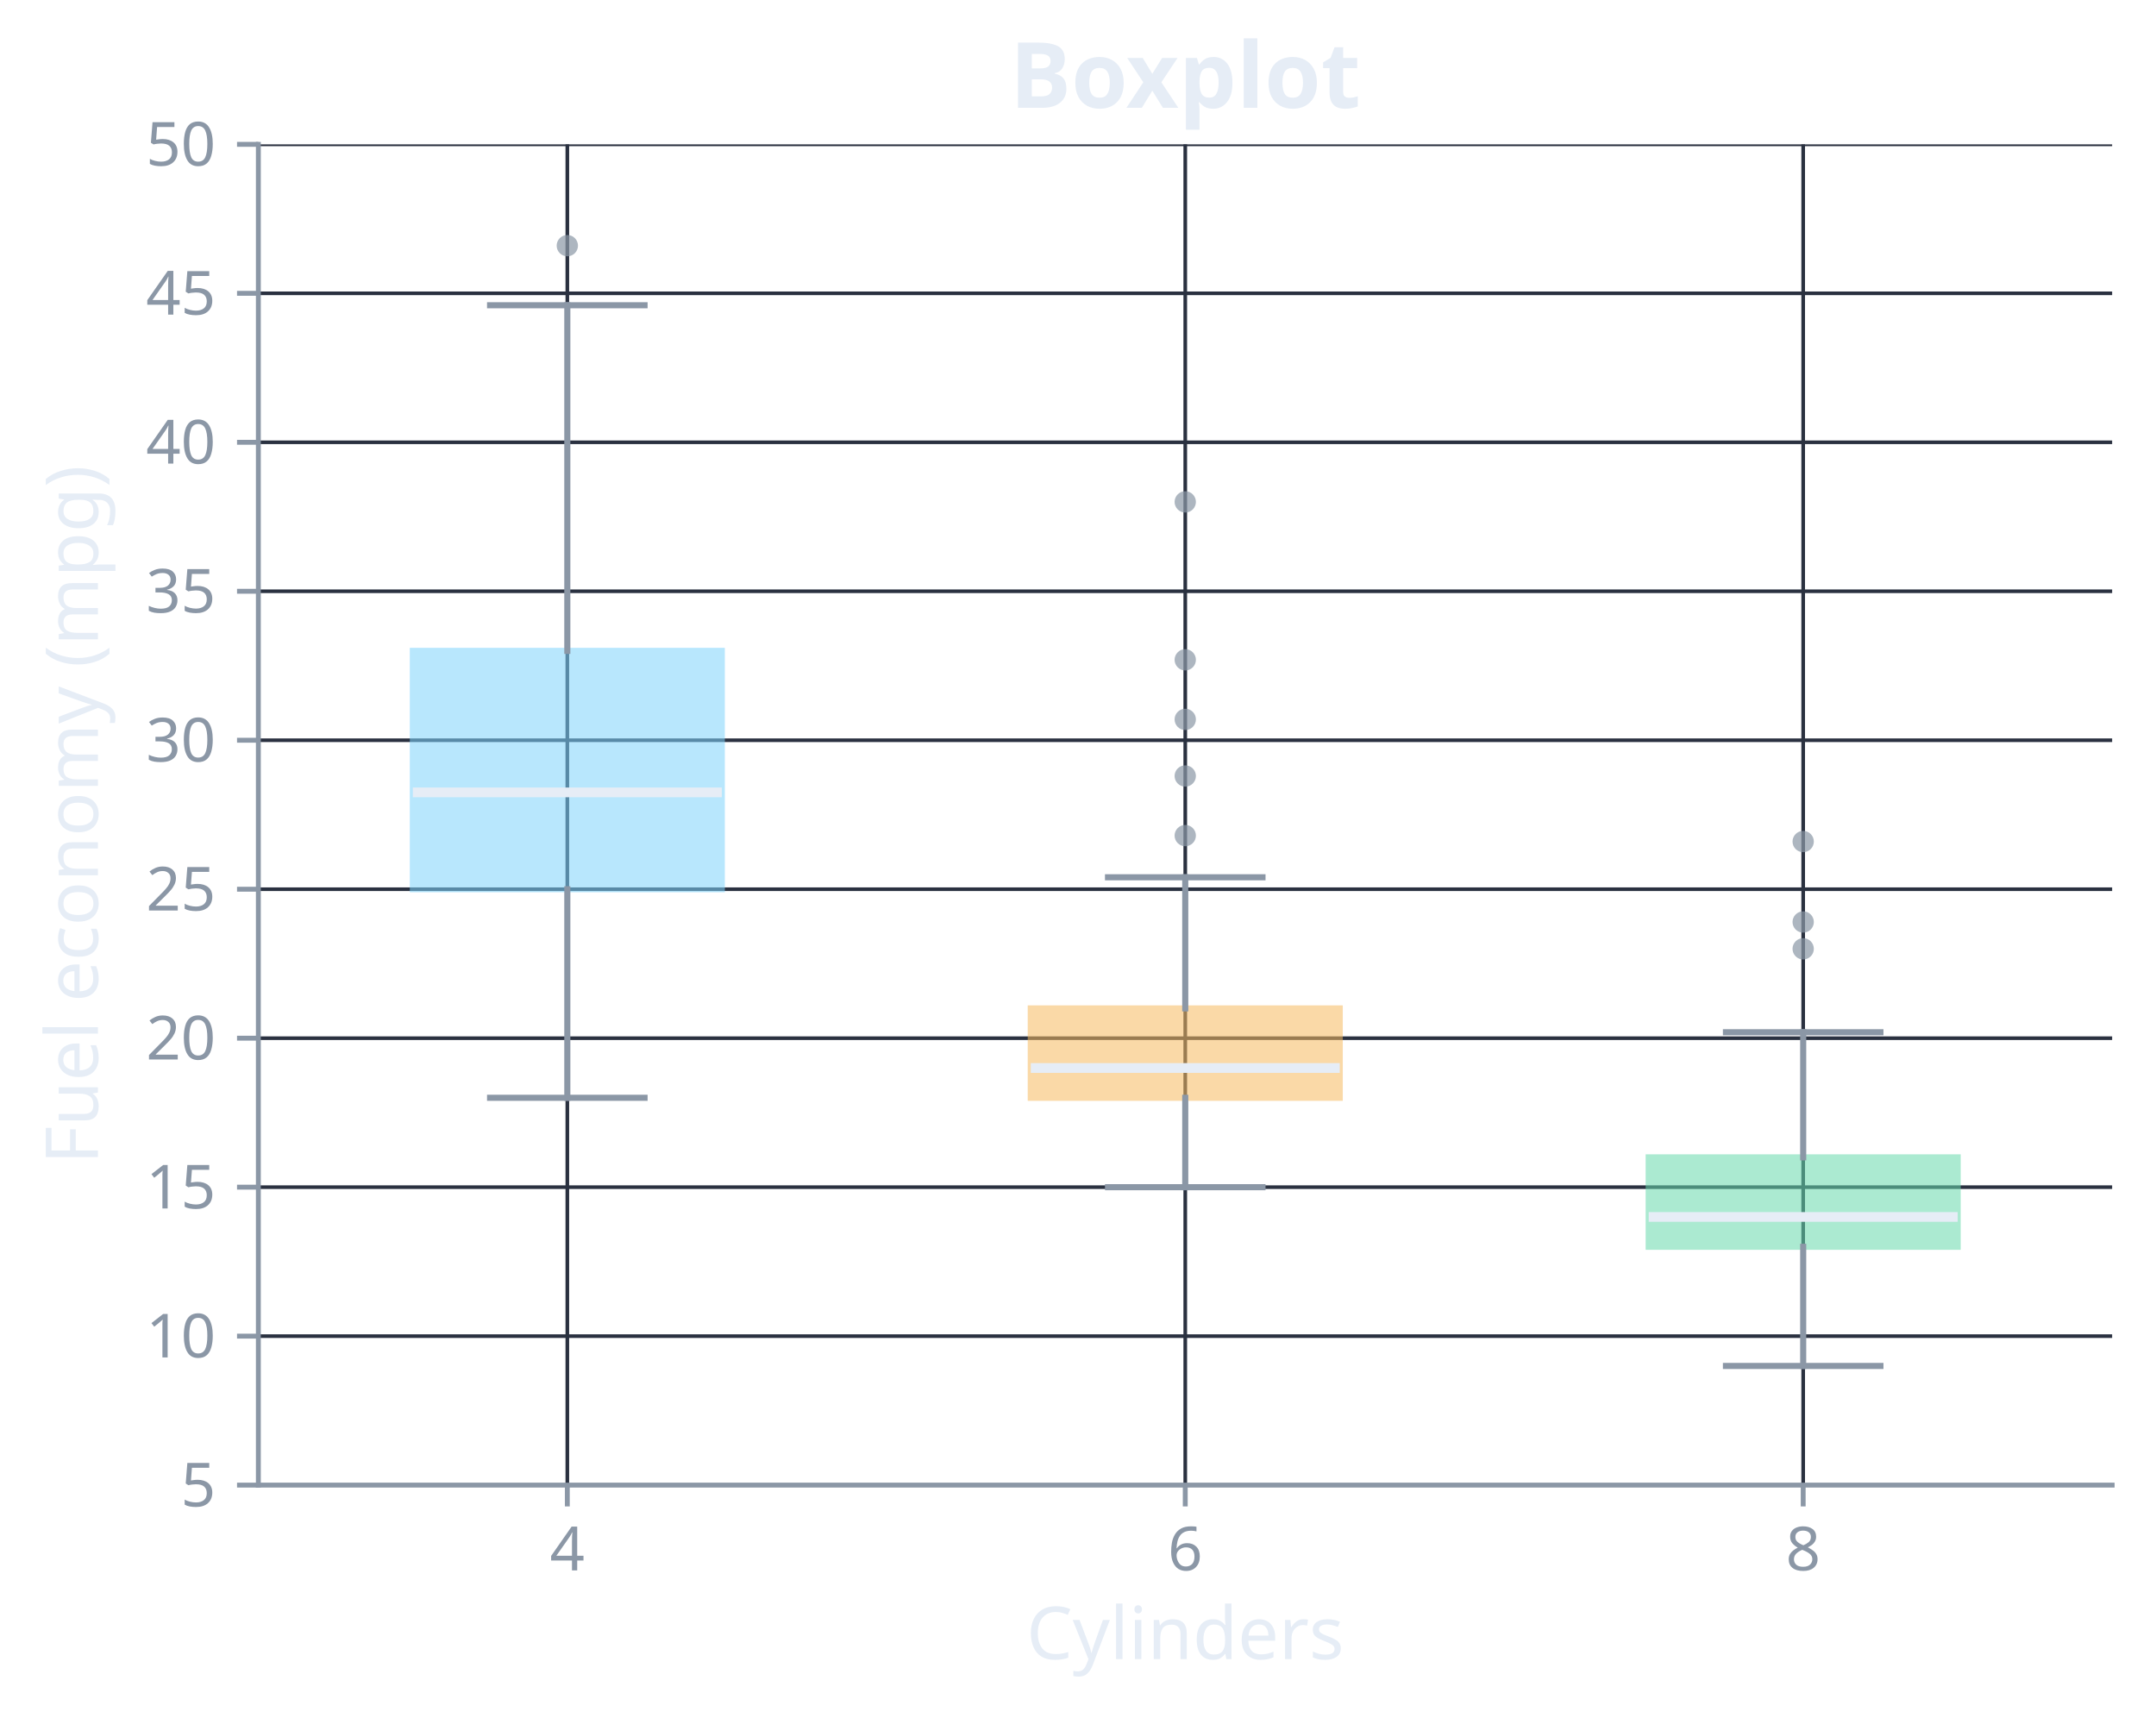
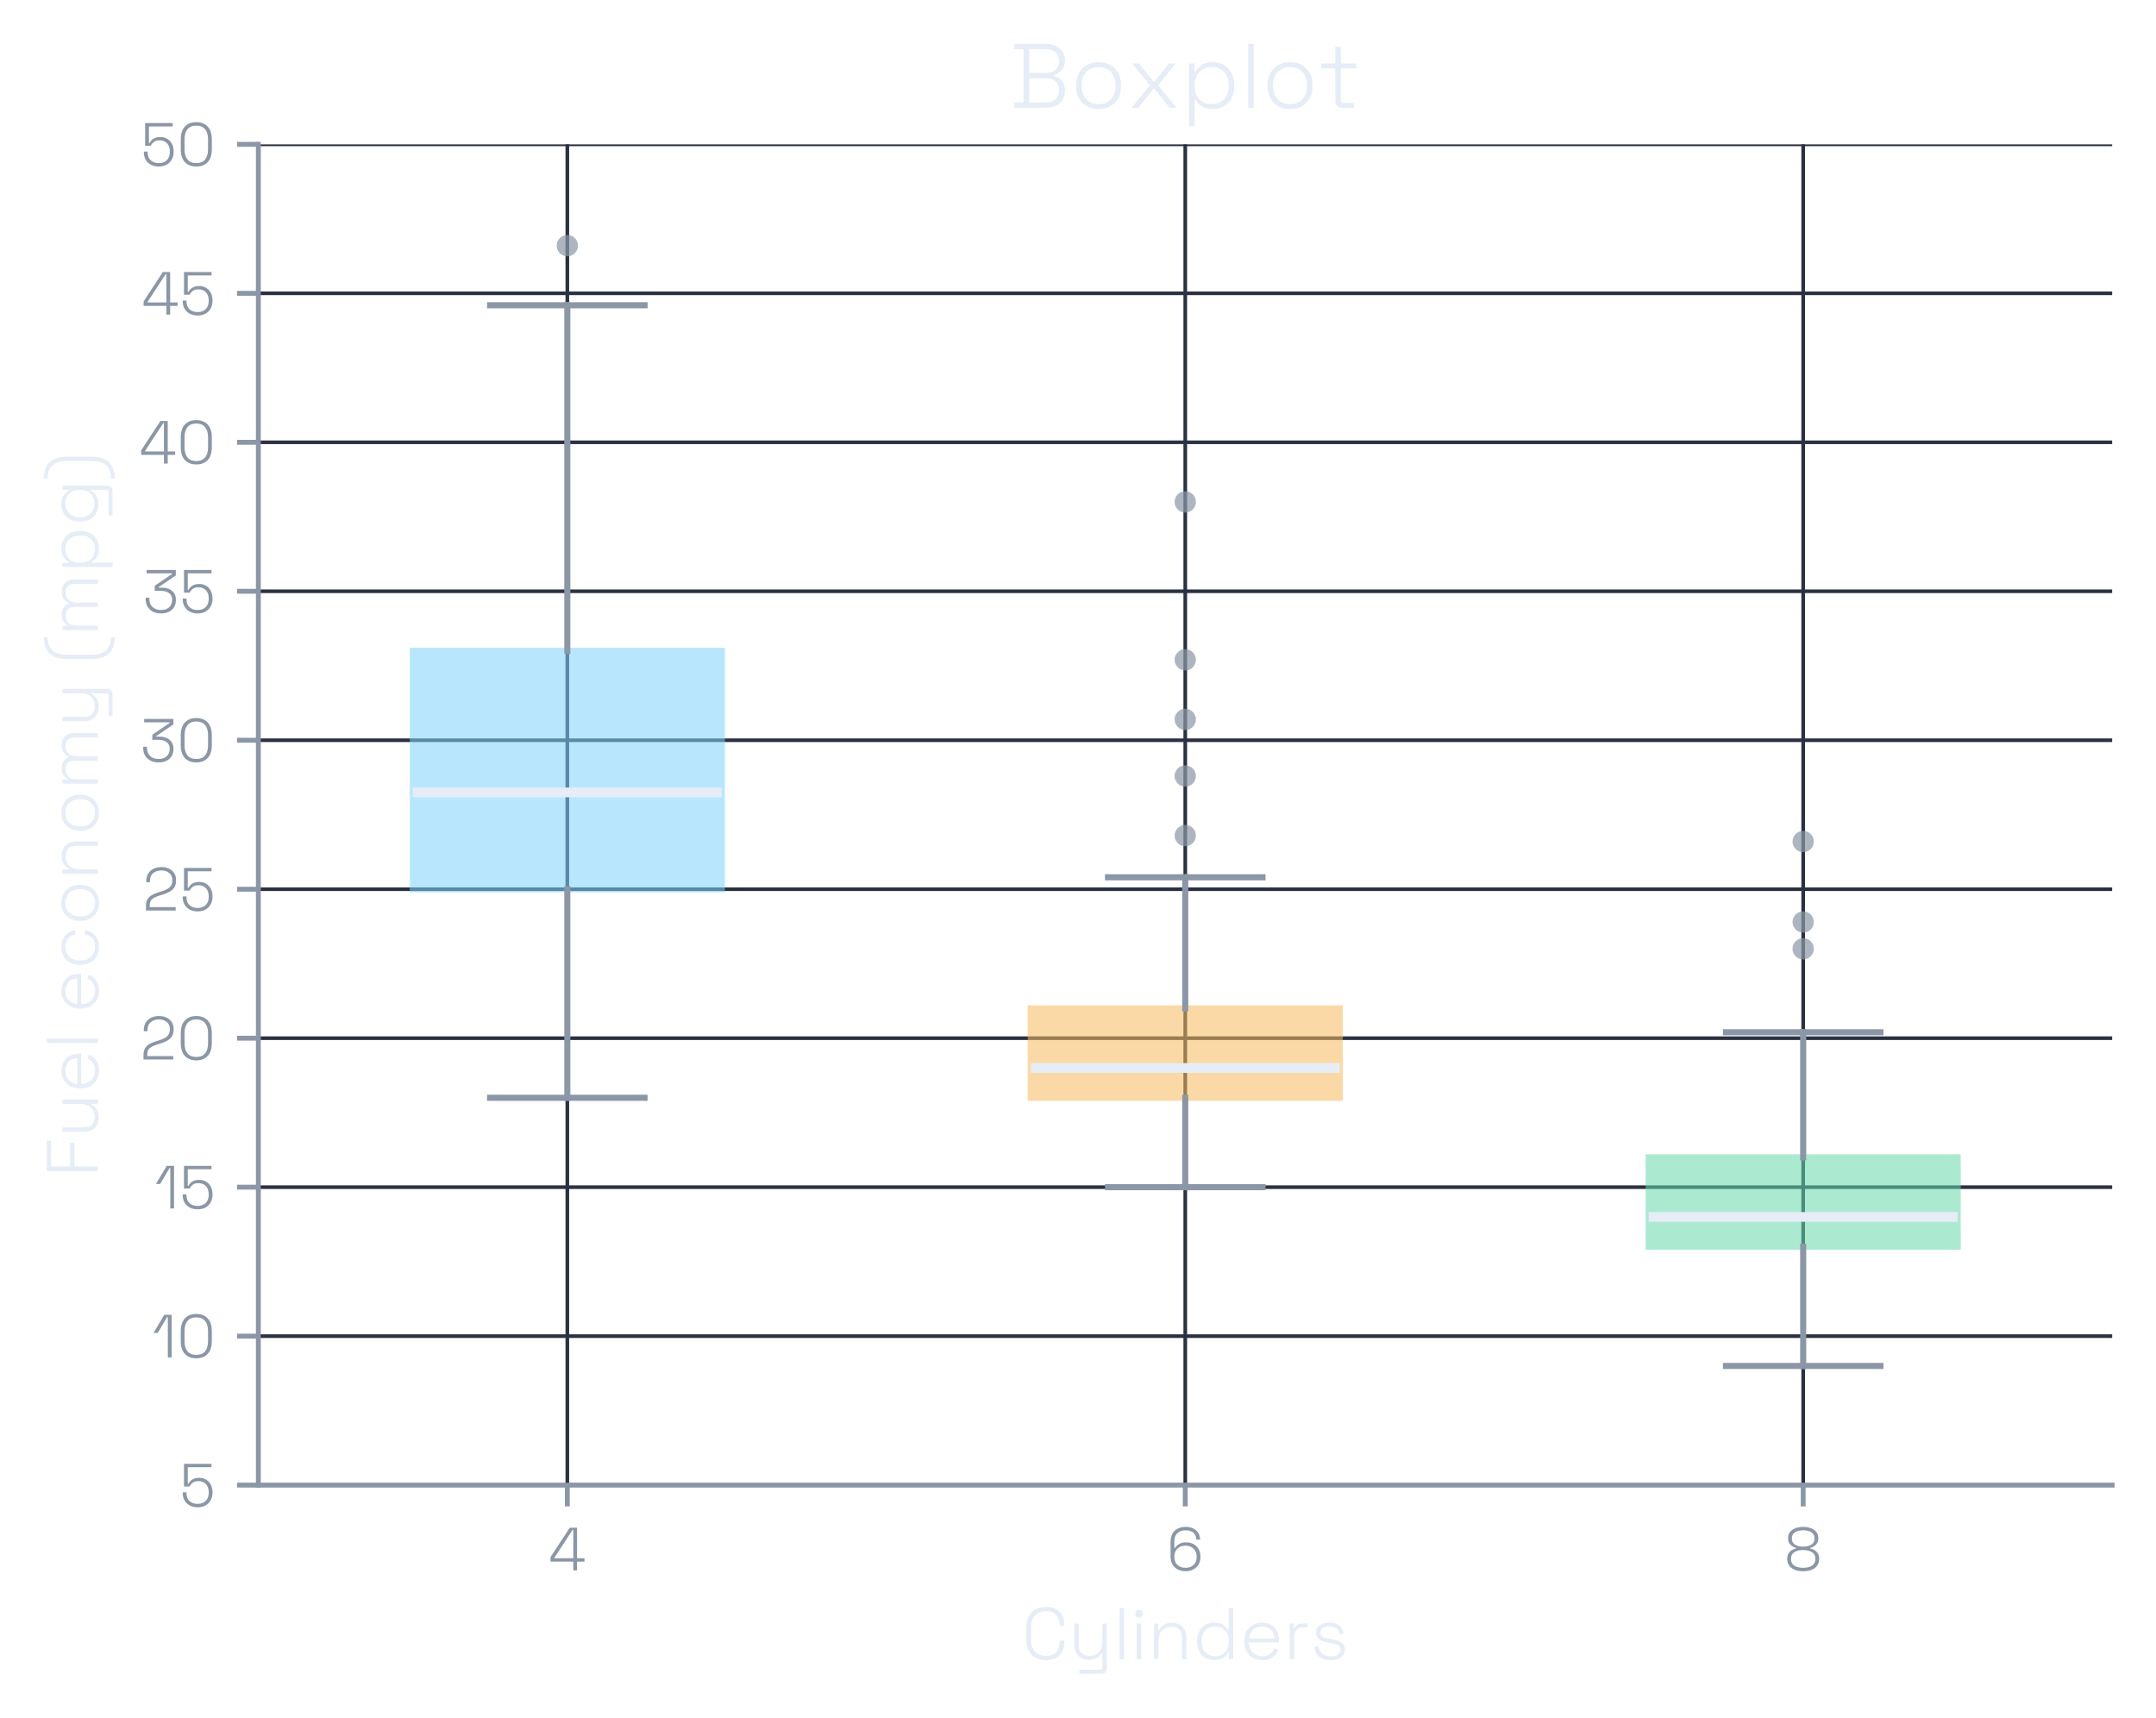
<svg xmlns="http://www.w3.org/2000/svg" xmlns:xlink="http://www.w3.org/1999/xlink" width="354pt" height="282pt" viewBox="0 0 354 282" version="1.1">
  <defs>
    <style type="text/css">*{stroke-linejoin: round; stroke-linecap: butt}</style>
  </defs>
  <g id="figure_1">
    <g id="patch_1">
      <path d="M 0 282  L 354 282  L 354 0  L 0 0  L 0 282  z " style="fill: none" />
    </g>
    <g id="axes_1">
      <g id="patch_2">
        <path d="M 42.42 243.831  L 346.8 243.831  L 346.8 23.7  L 42.42 23.7  L 42.42 243.831  z " style="fill: none" />
      </g>
      <g id="matplotlib.axis_1">
        <g id="xtick_1">
          <g id="line2d_1">
            <path d="M 93.15 243.831  L 93.15 23.7  " clip-path="url(#p3869f1425a)" style="fill: none; stroke: #2a3140; stroke-width: 0.6; stroke-linecap: square" />
          </g>
          <g id="line2d_2">
            <defs>
              <path id="madc9e67ae6" d="M 0 0  L 0 3.5  " style="stroke: #8b97a6; stroke-width: 0.8" />
            </defs>
            <g>
              <use xlink:href="#madc9e67ae6" x="93.15" y="243.831" style="fill: #8b97a6; stroke: #8b97a6; stroke-width: 0.8" />
            </g>
          </g>
          <g id="text_1">
-             <text style="font-size: 10px; font-family: 'Space Grotesk'; text-anchor: middle; fill: #8b97a6" x="93.15" y="257.831" transform="rotate(-0 93.14966 257.8308)">4</text>
+             <g style="fill: #8b97a6" transform="translate(90.04966 257.8308) scale(0.1 -0.1)">
+               <defs>
+                 <path id="SpaceGrotesk-Light-34" d="M 2611 0  L 2611 922  L 218 922  L 218 1395  L 2240 4480  L 3008 4480  L 3008 1280  L 3789 1280  L 3789 922  L 3008 922  L 3008 0  L 2611 0  z M 634 1280  L 2611 1280  L 2611 4250  L 2534 4250  L 634 1344  L 634 1280  z " transform="scale(0.015625)" />
+               </defs>
+               <use xlink:href="#SpaceGrotesk-Light-34" />
+             </g>
          </g>
        </g>
        <g id="xtick_2">
          <g id="line2d_3">
            <path d="M 194.61 243.831  L 194.61 23.7  " clip-path="url(#p3869f1425a)" style="fill: none; stroke: #2a3140; stroke-width: 0.6; stroke-linecap: square" />
          </g>
          <g id="line2d_4">
            <g>
              <use xlink:href="#madc9e67ae6" x="194.61" y="243.831" style="fill: #8b97a6; stroke: #8b97a6; stroke-width: 0.8" />
            </g>
          </g>
          <g id="text_2">
-             <text style="font-size: 10px; font-family: 'Space Grotesk'; text-anchor: middle; fill: #8b97a6" x="194.61" y="257.831" transform="rotate(-0 194.6096 257.8308)">6</text>
+             <g style="fill: #8b97a6" transform="translate(191.5596 257.8308) scale(0.1 -0.1)">
+               <defs>
+                 <path id="SpaceGrotesk-Light-36" d="M 1978 -90  Q 1536 -90 1181 89  Q 826 269 618 608  Q 410 947 410 1421  L 410 3002  Q 410 3488 598 3837  Q 787 4186 1139 4378  Q 1491 4570 1990 4570  Q 2483 4570 2822 4390  Q 3162 4211 3334 3910  Q 3507 3610 3507 3232  L 3110 3232  Q 3110 3674 2825 3942  Q 2541 4211 1990 4211  Q 1427 4211 1116 3900  Q 806 3590 806 3046  L 806 2362  L 883 2362  Q 1005 2579 1289 2761  Q 1574 2944 2074 2944  Q 2490 2944 2822 2761  Q 3155 2579 3350 2249  Q 3546 1920 3546 1466  L 3546 1389  Q 3546 934 3338 601  Q 3130 269 2774 89  Q 2419 -90 1978 -90  z M 1978 269  Q 2496 269 2822 569  Q 3149 870 3149 1395  L 3149 1446  Q 3149 1798 2998 2054  Q 2848 2310 2585 2454  Q 2323 2598 1978 2598  Q 1632 2598 1369 2454  Q 1107 2310 956 2054  Q 806 1798 806 1446  L 806 1395  Q 806 870 1132 569  Q 1459 269 1978 269  z " transform="scale(0.015625)" />
+               </defs>
+               <use xlink:href="#SpaceGrotesk-Light-36" />
+             </g>
          </g>
        </g>
        <g id="xtick_3">
          <g id="line2d_5">
            <path d="M 296.07 243.831  L 296.07 23.7  " clip-path="url(#p3869f1425a)" style="fill: none; stroke: #2a3140; stroke-width: 0.6; stroke-linecap: square" />
          </g>
          <g id="line2d_6">
            <g>
              <use xlink:href="#madc9e67ae6" x="296.07" y="243.831" style="fill: #8b97a6; stroke: #8b97a6; stroke-width: 0.8" />
            </g>
          </g>
          <g id="text_3">
-             <text style="font-size: 10px; font-family: 'Space Grotesk'; text-anchor: middle; fill: #8b97a6" x="296.07" y="257.831" transform="rotate(-0 296.0695 257.8308)">8</text>
+             <g style="fill: #8b97a6" transform="translate(292.9094 257.8308) scale(0.1 -0.1)">
+               <defs>
+                 <path id="SpaceGrotesk-Light-38" d="M 2022 -90  Q 1498 -90 1123 67  Q 749 224 547 509  Q 346 794 346 1171  L 346 1235  Q 346 1581 496 1805  Q 646 2029 864 2147  Q 1082 2266 1267 2291  L 1267 2368  Q 1082 2413 886 2531  Q 691 2650 563 2851  Q 435 3053 435 3347  L 435 3411  Q 435 3782 643 4038  Q 851 4294 1209 4432  Q 1568 4570 2022 4570  Q 2477 4570 2835 4432  Q 3194 4294 3402 4038  Q 3610 3782 3610 3411  L 3610 3347  Q 3610 3053 3482 2851  Q 3354 2650 3162 2531  Q 2970 2413 2778 2368  L 2778 2291  Q 2970 2266 3184 2147  Q 3398 2029 3548 1805  Q 3699 1581 3699 1235  L 3699 1171  Q 3699 794 3497 509  Q 3296 224 2921 67  Q 2547 -90 2022 -90  z M 2022 269  Q 2605 269 2953 499  Q 3302 730 3302 1178  L 3302 1229  Q 3302 1683 2953 1910  Q 2605 2138 2022 2138  Q 1440 2138 1091 1910  Q 742 1683 742 1229  L 742 1178  Q 742 730 1091 499  Q 1440 269 2022 269  z M 2022 2496  Q 2573 2496 2893 2713  Q 3213 2931 3213 3328  L 3213 3379  Q 3213 3776 2893 3993  Q 2573 4211 2022 4211  Q 1472 4211 1152 3993  Q 832 3776 832 3379  L 832 3328  Q 832 2931 1152 2713  Q 1472 2496 2022 2496  z " transform="scale(0.015625)" />
+               </defs>
+               <use xlink:href="#SpaceGrotesk-Light-38" />
+             </g>
          </g>
        </g>
        <g id="text_4">
-           <text style="font-size: 12px; font-family: 'Space Grotesk'; text-anchor: middle; fill: #e6edf6" x="194.61" y="272.4" transform="rotate(-0 194.6096 272.3995)">Cylinders</text>
+           <g style="fill: #e6edf6" transform="translate(167.7493 272.3995) scale(0.12 -0.12)">
+             <defs>
+               <path id="SpaceGrotesk-Light-43" d="M 2138 -90  Q 1350 -90 880 374  Q 410 838 410 1734  L 410 2746  Q 410 3642 880 4106  Q 1350 4570 2138 4570  Q 2918 4570 3331 4131  Q 3744 3693 3744 2938  L 3744 2906  L 3334 2906  L 3334 2950  Q 3334 3501 3043 3849  Q 2752 4198 2138 4198  Q 1517 4198 1168 3820  Q 819 3443 819 2758  L 819 1722  Q 819 1037 1168 659  Q 1517 282 2138 282  Q 2752 282 3043 630  Q 3334 979 3334 1530  L 3334 1626  L 3744 1626  L 3744 1542  Q 3744 787 3331 348  Q 2918 -90 2138 -90  z " transform="scale(0.015625)" />
+               <path id="SpaceGrotesk-Light-79" d="M 954 -1280  L 954 -934  L 2771 -934  Q 2963 -934 2963 -742  L 2963 538  L 2886 538  Q 2810 384 2672 246  Q 2534 109 2313 22  Q 2093 -64 1760 -64  Q 1427 -64 1142 77  Q 858 218 688 499  Q 518 781 518 1210  L 518 3110  L 902 3110  L 902 1235  Q 902 730 1158 506  Q 1414 282 1843 282  Q 2323 282 2643 595  Q 2963 909 2963 1549  L 2963 3110  L 3347 3110  L 3347 -794  Q 3347 -1024 3222 -1152  Q 3098 -1280 2848 -1280  L 954 -1280  z " transform="scale(0.015625)" />
+               <path id="SpaceGrotesk-Light-6c" d="M 563 0  L 563 4480  L 947 4480  L 947 0  L 563 0  z " transform="scale(0.015625)" />
+               <path id="SpaceGrotesk-Light-69" d="M 563 0  L 563 3110  L 947 3110  L 947 0  L 563 0  z M 757 3648  Q 616 3648 520 3744  Q 424 3840 424 3981  Q 424 4128 520 4221  Q 616 4314 757 4314  Q 904 4314 997 4221  Q 1090 4128 1090 3981  Q 1090 3840 997 3744  Q 904 3648 757 3648  z " transform="scale(0.015625)" />
+               <path id="SpaceGrotesk-Light-6e" d="M 563 0  L 563 3110  L 934 3110  L 934 2534  L 1011 2534  Q 1126 2784 1388 2979  Q 1651 3174 2150 3174  Q 2490 3174 2771 3033  Q 3053 2893 3222 2608  Q 3392 2323 3392 1894  L 3392 0  L 3008 0  L 3008 1869  Q 3008 2381 2752 2605  Q 2496 2829 2067 2829  Q 1587 2829 1267 2512  Q 947 2195 947 1555  L 947 0  L 563 0  z " transform="scale(0.015625)" />
+               <path id="SpaceGrotesk-Light-64" d="M 1907 -90  Q 1491 -90 1152 105  Q 813 301 611 662  Q 410 1024 410 1517  L 410 1594  Q 410 2086 608 2448  Q 806 2810 1148 3005  Q 1491 3200 1907 3200  Q 2253 3200 2489 3107  Q 2726 3014 2876 2870  Q 3027 2726 3110 2566  L 3187 2566  L 3187 4480  L 3571 4480  L 3571 0  L 3200 0  L 3200 570  L 3123 570  Q 2989 314 2704 112  Q 2419 -90 1907 -90  z M 1997 256  Q 2528 256 2857 595  Q 3187 934 3187 1530  L 3187 1581  Q 3187 2176 2857 2515  Q 2528 2854 1997 2854  Q 1472 2854 1139 2515  Q 806 2176 806 1581  L 806 1530  Q 806 934 1139 595  Q 1472 256 1997 256  z " transform="scale(0.015625)" />
+               <path id="SpaceGrotesk-Light-65" d="M 1997 -90  Q 1517 -90 1161 112  Q 806 314 608 678  Q 410 1043 410 1517  L 410 1594  Q 410 2074 608 2435  Q 806 2797 1155 2998  Q 1504 3200 1952 3200  Q 2387 3200 2723 3017  Q 3059 2835 3251 2492  Q 3443 2150 3443 1677  L 3443 1472  L 794 1472  Q 813 890 1149 573  Q 1485 256 1997 256  Q 2432 256 2672 454  Q 2912 653 3040 941  L 3386 787  Q 3290 576 3120 374  Q 2950 173 2681 41  Q 2413 -90 1997 -90  z M 800 1805  L 3053 1805  Q 3027 2310 2726 2582  Q 2426 2854 1952 2854  Q 1485 2854 1177 2582  Q 870 2310 800 1805  z " transform="scale(0.015625)" />
+               <path id="SpaceGrotesk-Light-72" d="M 563 0  L 563 3110  L 934 3110  L 934 2720  L 1011 2720  Q 1101 2931 1277 3027  Q 1453 3123 1766 3123  L 2131 3123  L 2131 2765  L 1722 2765  Q 1370 2765 1158 2566  Q 947 2368 947 1946  L 947 0  L 563 0  z " transform="scale(0.015625)" />
+               <path id="SpaceGrotesk-Light-73" d="M 1798 -90  Q 1235 -90 835 179  Q 435 448 346 1069  L 723 1139  Q 774 800 931 605  Q 1088 410 1315 326  Q 1542 243 1798 243  Q 2182 243 2416 400  Q 2650 557 2650 832  Q 2650 1114 2429 1222  Q 2208 1331 1843 1395  L 1549 1446  Q 1254 1498 1017 1603  Q 781 1709 643 1888  Q 506 2067 506 2336  Q 506 2739 822 2969  Q 1139 3200 1664 3200  Q 2195 3200 2518 2960  Q 2842 2720 2925 2266  L 2566 2189  Q 2502 2560 2262 2713  Q 2022 2867 1664 2867  Q 1312 2867 1101 2732  Q 890 2598 890 2336  Q 890 2080 1082 1961  Q 1274 1843 1606 1786  L 1901 1734  Q 2221 1683 2477 1584  Q 2733 1485 2883 1305  Q 3034 1126 3034 832  Q 3034 390 2701 150  Q 2368 -90 1798 -90  z " transform="scale(0.015625)" />
+             </defs>
+             <use xlink:href="#SpaceGrotesk-Light-43" />
+             <use xlink:href="#SpaceGrotesk-Light-79" transform="translate(64.09999 0)" />
+             <use xlink:href="#SpaceGrotesk-Light-6c" transform="translate(125.2 0)" />
+             <use xlink:href="#SpaceGrotesk-Light-69" transform="translate(148.8 0)" />
+             <use xlink:href="#SpaceGrotesk-Light-6e" transform="translate(172.4 0)" />
+             <use xlink:href="#SpaceGrotesk-Light-64" transform="translate(233.6 0)" />
+             <use xlink:href="#SpaceGrotesk-Light-65" transform="translate(298.2 0)" />
+             <use xlink:href="#SpaceGrotesk-Light-72" transform="translate(357.9999 0)" />
+             <use xlink:href="#SpaceGrotesk-Light-73" transform="translate(394.8999 0)" />
+           </g>
        </g>
      </g>
      <g id="matplotlib.axis_2">
        <g id="ytick_1">
          <g id="line2d_7">
            <path d="M 42.42 243.831  L 346.8 243.831  " clip-path="url(#p3869f1425a)" style="fill: none; stroke: #2a3140; stroke-width: 0.6; stroke-linecap: square" />
          </g>
          <g id="line2d_8">
            <defs>
              <path id="m5a9361fdca" d="M 0 0  L -3.5 0  " style="stroke: #8b97a6; stroke-width: 0.8" />
            </defs>
            <g>
              <use xlink:href="#m5a9361fdca" x="42.42" y="243.831" style="fill: #8b97a6; stroke: #8b97a6; stroke-width: 0.8" />
            </g>
          </g>
          <g id="text_5">
-             <text style="font-size: 10px; font-family: 'Space Grotesk'; text-anchor: end; fill: #8b97a6" x="35.42" y="247.331" transform="rotate(-0 35.41969 247.3308)">5</text>
+             <g style="fill: #8b97a6" transform="translate(29.44 247.3308) scale(0.1 -0.1)">
+               <defs>
+                 <path id="SpaceGrotesk-Light-35" d="M 1926 -90  Q 1453 -90 1101 99  Q 749 288 553 624  Q 358 960 358 1402  L 358 1485  L 755 1485  L 755 1421  Q 755 845 1081 557  Q 1408 269 1920 269  Q 2470 269 2780 582  Q 3091 896 3091 1453  L 3091 1504  Q 3091 2035 2793 2348  Q 2496 2662 2010 2662  Q 1728 2662 1542 2569  Q 1357 2477 1251 2345  Q 1146 2214 1082 2093  L 493 2093  L 493 4480  L 3386 4480  L 3386 4122  L 890 4122  L 890 2387  L 966 2387  Q 1037 2534 1171 2675  Q 1306 2816 1533 2912  Q 1760 3008 2099 3008  Q 2490 3008 2803 2825  Q 3117 2643 3302 2307  Q 3488 1971 3488 1510  L 3488 1446  Q 3488 998 3299 652  Q 3110 307 2761 108  Q 2413 -90 1926 -90  z " transform="scale(0.015625)" />
+               </defs>
+               <use xlink:href="#SpaceGrotesk-Light-35" />
+             </g>
          </g>
        </g>
        <g id="ytick_2">
          <g id="line2d_9">
            <path d="M 42.42 219.372  L 346.8 219.372  " clip-path="url(#p3869f1425a)" style="fill: none; stroke: #2a3140; stroke-width: 0.6; stroke-linecap: square" />
          </g>
          <g id="line2d_10">
            <g>
              <use xlink:href="#m5a9361fdca" x="42.42" y="219.372" style="fill: #8b97a6; stroke: #8b97a6; stroke-width: 0.8" />
            </g>
          </g>
          <g id="text_6">
-             <text style="font-size: 10px; font-family: 'Space Grotesk'; text-anchor: end; fill: #8b97a6" x="35.42" y="222.872" transform="rotate(-0 35.41969 222.8718)">10</text>
+             <g style="fill: #8b97a6" transform="translate(24.99938 222.8718) scale(0.1 -0.1)">
+               <defs>
+                 <path id="SpaceGrotesk-Light-31" d="M 1638 0  L 1638 4237  L 1555 4237  L 576 2573  L 128 2573  L 1261 4480  L 2035 4480  L 2035 0  L 1638 0  z " transform="scale(0.015625)" />
+                 <path id="SpaceGrotesk-Light-30" d="M 2042 -90  Q 1286 -90 848 368  Q 410 826 410 1728  L 410 2752  Q 410 3654 848 4112  Q 1286 4570 2042 4570  Q 2797 4570 3235 4112  Q 3674 3654 3674 2752  L 3674 1728  Q 3674 826 3235 368  Q 2797 -90 2042 -90  z M 2042 269  Q 2656 269 2966 649  Q 3277 1030 3277 1702  L 3277 2778  Q 3277 3450 2966 3830  Q 2656 4211 2042 4211  Q 1427 4211 1116 3830  Q 806 3450 806 2778  L 806 1702  Q 806 1030 1116 649  Q 1427 269 2042 269  z " transform="scale(0.015625)" />
+               </defs>
+               <use xlink:href="#SpaceGrotesk-Light-31" />
+               <use xlink:href="#SpaceGrotesk-Light-30" transform="translate(40.39999 0)" />
+             </g>
          </g>
        </g>
        <g id="ytick_3">
          <g id="line2d_11">
            <path d="M 42.42 194.913  L 346.8 194.913  " clip-path="url(#p3869f1425a)" style="fill: none; stroke: #2a3140; stroke-width: 0.6; stroke-linecap: square" />
          </g>
          <g id="line2d_12">
            <g>
              <use xlink:href="#m5a9361fdca" x="42.42" y="194.913" style="fill: #8b97a6; stroke: #8b97a6; stroke-width: 0.8" />
            </g>
          </g>
          <g id="text_7">
-             <text style="font-size: 10px; font-family: 'Space Grotesk'; text-anchor: end; fill: #8b97a6" x="35.42" y="198.413" transform="rotate(-0 35.41969 198.4128)">15</text>
+             <g style="fill: #8b97a6" transform="translate(25.39937 198.4128) scale(0.1 -0.1)">
+               <use xlink:href="#SpaceGrotesk-Light-31" />
+               <use xlink:href="#SpaceGrotesk-Light-35" transform="translate(40.39999 0)" />
+             </g>
          </g>
        </g>
        <g id="ytick_4">
          <g id="line2d_13">
            <path d="M 42.42 170.454  L 346.8 170.454  " clip-path="url(#p3869f1425a)" style="fill: none; stroke: #2a3140; stroke-width: 0.6; stroke-linecap: square" />
          </g>
          <g id="line2d_14">
            <g>
              <use xlink:href="#m5a9361fdca" x="42.42" y="170.454" style="fill: #8b97a6; stroke: #8b97a6; stroke-width: 0.8" />
            </g>
          </g>
          <g id="text_8">
-             <text style="font-size: 10px; font-family: 'Space Grotesk'; text-anchor: end; fill: #8b97a6" x="35.42" y="173.954" transform="rotate(-0 35.41969 173.9538)">20</text>
+             <g style="fill: #8b97a6" transform="translate(22.98062 173.9538) scale(0.1 -0.1)">
+               <defs>
+                 <path id="SpaceGrotesk-Light-32" d="M 371 0  L 371 442  Q 371 922 544 1200  Q 717 1478 1027 1644  Q 1338 1811 1760 1939  L 2080 2042  Q 2394 2138 2634 2275  Q 2874 2413 3008 2630  Q 3142 2848 3142 3181  L 3142 3206  Q 3142 3674 2819 3942  Q 2496 4211 1997 4211  Q 1466 4211 1126 3926  Q 787 3642 787 3059  L 787 2976  L 403 2976  L 403 3059  Q 403 3546 608 3882  Q 813 4218 1174 4394  Q 1536 4570 1997 4570  Q 2458 4570 2806 4400  Q 3155 4230 3347 3926  Q 3539 3622 3539 3219  L 3539 3162  Q 3539 2726 3369 2448  Q 3200 2170 2893 1994  Q 2586 1818 2170 1683  L 1850 1587  Q 1504 1478 1264 1360  Q 1024 1242 896 1046  Q 768 851 768 506  L 768 358  L 3501 358  L 3501 0  L 371 0  z " transform="scale(0.015625)" />
+               </defs>
+               <use xlink:href="#SpaceGrotesk-Light-32" />
+               <use xlink:href="#SpaceGrotesk-Light-30" transform="translate(60.59999 0)" />
+             </g>
          </g>
        </g>
        <g id="ytick_5">
          <g id="line2d_15">
            <path d="M 42.42 145.995  L 346.8 145.995  " clip-path="url(#p3869f1425a)" style="fill: none; stroke: #2a3140; stroke-width: 0.6; stroke-linecap: square" />
          </g>
          <g id="line2d_16">
            <g>
              <use xlink:href="#m5a9361fdca" x="42.42" y="145.995" style="fill: #8b97a6; stroke: #8b97a6; stroke-width: 0.8" />
            </g>
          </g>
          <g id="text_9">
-             <text style="font-size: 10px; font-family: 'Space Grotesk'; text-anchor: end; fill: #8b97a6" x="35.42" y="149.495" transform="rotate(-0 35.41969 149.4949)">25</text>
+             <g style="fill: #8b97a6" transform="translate(23.38062 149.4949) scale(0.1 -0.1)">
+               <use xlink:href="#SpaceGrotesk-Light-32" />
+               <use xlink:href="#SpaceGrotesk-Light-35" transform="translate(60.59999 0)" />
+             </g>
          </g>
        </g>
        <g id="ytick_6">
          <g id="line2d_17">
            <path d="M 42.42 121.536  L 346.8 121.536  " clip-path="url(#p3869f1425a)" style="fill: none; stroke: #2a3140; stroke-width: 0.6; stroke-linecap: square" />
          </g>
          <g id="line2d_18">
            <g>
              <use xlink:href="#m5a9361fdca" x="42.42" y="121.536" style="fill: #8b97a6; stroke: #8b97a6; stroke-width: 0.8" />
            </g>
          </g>
          <g id="text_10">
-             <text style="font-size: 10px; font-family: 'Space Grotesk'; text-anchor: end; fill: #8b97a6" x="35.42" y="125.036" transform="rotate(-0 35.41969 125.0359)">30</text>
+             <g style="fill: #8b97a6" transform="translate(23.01031 125.0359) scale(0.1 -0.1)">
+               <defs>
+                 <path id="SpaceGrotesk-Light-33" d="M 1939 -90  Q 1472 -90 1104 89  Q 736 269 528 611  Q 320 954 320 1440  L 320 1562  L 717 1562  L 717 1434  Q 717 890 1056 579  Q 1395 269 1939 269  Q 2490 269 2797 563  Q 3104 858 3104 1306  L 3104 1344  Q 3104 1677 2947 1881  Q 2790 2086 2524 2185  Q 2259 2285 1939 2285  L 1280 2285  L 1280 2822  L 3098 4058  L 3098 4122  L 422 4122  L 422 4480  L 3494 4480  L 3494 3904  L 1696 2682  L 1696 2618  L 2048 2618  Q 2464 2618 2790 2474  Q 3117 2330 3309 2051  Q 3501 1773 3501 1357  L 3501 1293  Q 3501 877 3309 566  Q 3117 256 2765 83  Q 2413 -90 1939 -90  z " transform="scale(0.015625)" />
+               </defs>
+               <use xlink:href="#SpaceGrotesk-Light-33" />
+               <use xlink:href="#SpaceGrotesk-Light-30" transform="translate(60.29999 0)" />
+             </g>
          </g>
        </g>
        <g id="ytick_7">
          <g id="line2d_19">
            <path d="M 42.42 97.077  L 346.8 97.077  " clip-path="url(#p3869f1425a)" style="fill: none; stroke: #2a3140; stroke-width: 0.6; stroke-linecap: square" />
          </g>
          <g id="line2d_20">
            <g>
              <use xlink:href="#m5a9361fdca" x="42.42" y="97.077" style="fill: #8b97a6; stroke: #8b97a6; stroke-width: 0.8" />
            </g>
          </g>
          <g id="text_11">
-             <text style="font-size: 10px; font-family: 'Space Grotesk'; text-anchor: end; fill: #8b97a6" x="35.42" y="100.577" transform="rotate(-0 35.41969 100.5769)">35</text>
+             <g style="fill: #8b97a6" transform="translate(23.41031 100.5769) scale(0.1 -0.1)">
+               <use xlink:href="#SpaceGrotesk-Light-33" />
+               <use xlink:href="#SpaceGrotesk-Light-35" transform="translate(60.29999 0)" />
+             </g>
          </g>
        </g>
        <g id="ytick_8">
          <g id="line2d_21">
            <path d="M 42.42 72.618  L 346.8 72.618  " clip-path="url(#p3869f1425a)" style="fill: none; stroke: #2a3140; stroke-width: 0.6; stroke-linecap: square" />
          </g>
          <g id="line2d_22">
            <g>
              <use xlink:href="#m5a9361fdca" x="42.42" y="72.618" style="fill: #8b97a6; stroke: #8b97a6; stroke-width: 0.8" />
            </g>
          </g>
          <g id="text_12">
-             <text style="font-size: 10px; font-family: 'Space Grotesk'; text-anchor: end; fill: #8b97a6" x="35.42" y="76.118" transform="rotate(-0 35.41969 76.11795)">40</text>
+             <g style="fill: #8b97a6" transform="translate(22.84 76.11795) scale(0.1 -0.1)">
+               <use xlink:href="#SpaceGrotesk-Light-34" />
+               <use xlink:href="#SpaceGrotesk-Light-30" transform="translate(61.99999 0)" />
+             </g>
          </g>
        </g>
        <g id="ytick_9">
          <g id="line2d_23">
            <path d="M 42.42 48.159  L 346.8 48.159  " clip-path="url(#p3869f1425a)" style="fill: none; stroke: #2a3140; stroke-width: 0.6; stroke-linecap: square" />
          </g>
          <g id="line2d_24">
            <g>
              <use xlink:href="#m5a9361fdca" x="42.42" y="48.159" style="fill: #8b97a6; stroke: #8b97a6; stroke-width: 0.8" />
            </g>
          </g>
          <g id="text_13">
-             <text style="font-size: 10px; font-family: 'Space Grotesk'; text-anchor: end; fill: #8b97a6" x="35.42" y="51.659" transform="rotate(-0 35.41969 51.65897)">45</text>
+             <g style="fill: #8b97a6" transform="translate(23.24 51.65897) scale(0.1 -0.1)">
+               <use xlink:href="#SpaceGrotesk-Light-34" />
+               <use xlink:href="#SpaceGrotesk-Light-35" transform="translate(61.99999 0)" />
+             </g>
          </g>
        </g>
        <g id="ytick_10">
          <g id="line2d_25">
            <path d="M 42.42 23.7  L 346.8 23.7  " clip-path="url(#p3869f1425a)" style="fill: none; stroke: #2a3140; stroke-width: 0.6; stroke-linecap: square" />
          </g>
          <g id="line2d_26">
            <g>
              <use xlink:href="#m5a9361fdca" x="42.42" y="23.7" style="fill: #8b97a6; stroke: #8b97a6; stroke-width: 0.8" />
            </g>
          </g>
          <g id="text_14">
-             <text style="font-size: 10px; font-family: 'Space Grotesk'; text-anchor: end; fill: #8b97a6" x="35.42" y="27.2" transform="rotate(-0 35.41969 27.2)">50</text>
+             <g style="fill: #8b97a6" transform="translate(23.06031 27.2) scale(0.1 -0.1)">
+               <use xlink:href="#SpaceGrotesk-Light-35" />
+               <use xlink:href="#SpaceGrotesk-Light-30" transform="translate(59.79999 0)" />
+             </g>
          </g>
        </g>
        <g id="text_15">
-           <text style="font-size: 12px; font-family: 'Space Grotesk'; text-anchor: middle; fill: #e6edf6" x="16.08" y="133.765" transform="rotate(-90 16.08 133.7654)">Fuel economy (mpg)</text>
+           <g style="fill: #e6edf6" transform="translate(16.08 193.3013) rotate(-90) scale(0.12 -0.12)">
+             <defs>
+               <path id="SpaceGrotesk-Light-46" d="M 550 0  L 550 4480  L 3213 4480  L 3213 4109  L 960 4109  L 960 2432  L 3027 2432  L 3027 2061  L 960 2061  L 960 0  L 550 0  z " transform="scale(0.015625)" />
+               <path id="SpaceGrotesk-Light-75" d="M 1760 -64  Q 1427 -64 1142 77  Q 858 218 688 502  Q 518 787 518 1216  L 518 3110  L 902 3110  L 902 1242  Q 902 736 1158 509  Q 1414 282 1843 282  Q 2323 282 2643 598  Q 2963 915 2963 1555  L 2963 3110  L 3347 3110  L 3347 0  L 2976 0  L 2976 576  L 2899 576  Q 2784 326 2521 131  Q 2259 -64 1760 -64  z " transform="scale(0.015625)" />
+               <path id="SpaceGrotesk-Light-20" transform="scale(0.015625)" />
+               <path id="SpaceGrotesk-Light-63" d="M 1984 -90  Q 1530 -90 1174 105  Q 819 301 614 665  Q 410 1030 410 1523  L 410 1587  Q 410 2086 614 2448  Q 819 2810 1174 3005  Q 1530 3200 1984 3200  Q 2432 3200 2742 3030  Q 3053 2861 3229 2589  Q 3405 2317 3450 2016  L 3072 1939  Q 3040 2189 2912 2397  Q 2784 2605 2553 2729  Q 2323 2854 1984 2854  Q 1645 2854 1376 2697  Q 1107 2541 950 2256  Q 794 1971 794 1581  L 794 1530  Q 794 1139 950 854  Q 1107 570 1376 413  Q 1645 256 1984 256  Q 2496 256 2765 521  Q 3034 787 3098 1171  L 3475 1094  Q 3418 794 3235 522  Q 3053 250 2742 80  Q 2432 -90 1984 -90  z " transform="scale(0.015625)" />
+               <path id="SpaceGrotesk-Light-6f" d="M 1984 -90  Q 1510 -90 1155 112  Q 800 314 605 675  Q 410 1037 410 1517  L 410 1594  Q 410 2074 605 2435  Q 800 2797 1155 2998  Q 1510 3200 1984 3200  Q 2458 3200 2813 2998  Q 3168 2797 3363 2435  Q 3558 2074 3558 1594  L 3558 1517  Q 3558 1037 3363 675  Q 3168 314 2813 112  Q 2458 -90 1984 -90  z M 1984 256  Q 2534 256 2854 605  Q 3174 954 3174 1530  L 3174 1581  Q 3174 2157 2854 2505  Q 2534 2854 1984 2854  Q 1440 2854 1117 2505  Q 794 2157 794 1581  L 794 1530  Q 794 954 1117 605  Q 1440 256 1984 256  z " transform="scale(0.015625)" />
+               <path id="SpaceGrotesk-Light-6d" d="M 563 0  L 563 3110  L 934 3110  L 934 2701  L 1011 2701  Q 1107 2874 1318 3024  Q 1530 3174 1920 3174  Q 2298 3174 2531 3001  Q 2765 2829 2867 2586  L 2944 2586  Q 3053 2829 3283 3001  Q 3514 3174 3930 3174  Q 4250 3174 4486 3043  Q 4723 2912 4857 2678  Q 4992 2445 4992 2131  L 4992 0  L 4608 0  L 4608 2093  Q 4608 2426 4406 2627  Q 4205 2829 3840 2829  Q 3469 2829 3219 2589  Q 2970 2349 2970 1888  L 2970 0  L 2586 0  L 2586 2093  Q 2586 2426 2384 2627  Q 2182 2829 1818 2829  Q 1446 2829 1196 2589  Q 947 2349 947 1888  L 947 0  L 563 0  z " transform="scale(0.015625)" />
+               <path id="SpaceGrotesk-Light-28" d="M 2310 -1472  Q 1728 -1472 1302 -1270  Q 877 -1069 643 -624  Q 410 -179 410 538  L 410 2726  Q 410 3450 643 3891  Q 877 4333 1302 4534  Q 1728 4736 2310 4736  L 2310 4403  Q 1517 4390 1149 3971  Q 781 3552 781 2694  L 781 570  Q 781 -282 1149 -704  Q 1517 -1126 2310 -1139  L 2310 -1472  z " transform="scale(0.015625)" />
+               <path id="SpaceGrotesk-Light-70" d="M 563 -1280  L 563 3110  L 934 3110  L 934 2541  L 1011 2541  Q 1146 2797 1430 2998  Q 1715 3200 2227 3200  Q 2643 3200 2982 3005  Q 3322 2810 3523 2451  Q 3725 2093 3725 1594  L 3725 1517  Q 3725 1024 3526 662  Q 3328 301 2989 105  Q 2650 -90 2227 -90  Q 1888 -90 1648 3  Q 1408 96 1257 243  Q 1107 390 1024 544  L 947 544  L 947 -1280  L 563 -1280  z M 2138 256  Q 2669 256 2998 595  Q 3328 934 3328 1530  L 3328 1581  Q 3328 2176 2998 2515  Q 2669 2854 2138 2854  Q 1613 2854 1280 2515  Q 947 2176 947 1581  L 947 1530  Q 947 934 1280 595  Q 1613 256 2138 256  z " transform="scale(0.015625)" />
+               <path id="SpaceGrotesk-Light-67" d="M 410 1542  L 410 1619  Q 410 2112 611 2464  Q 813 2816 1152 3008  Q 1491 3200 1907 3200  Q 2419 3200 2704 2998  Q 2989 2797 3123 2541  L 3200 2541  L 3200 3110  L 3558 3110  L 3558 -794  Q 3558 -1024 3436 -1152  Q 3315 -1280 3066 -1280  L 941 -1280  L 941 -934  L 2989 -934  Q 3187 -934 3187 -742  L 3187 595  L 3110 595  Q 3027 442 2876 294  Q 2726 147 2489 54  Q 2253 -38 1907 -38  Q 1491 -38 1148 154  Q 806 346 608 701  Q 410 1056 410 1542  z M 1997 307  Q 2528 307 2857 640  Q 3187 973 3187 1555  L 3187 1606  Q 3187 2195 2857 2524  Q 2528 2854 1997 2854  Q 1472 2854 1139 2524  Q 806 2195 806 1606  L 806 1555  Q 806 973 1139 640  Q 1472 307 1997 307  z " transform="scale(0.015625)" />
+               <path id="SpaceGrotesk-Light-29" d="M 64 -1472  L 64 -1139  Q 864 -1126 1229 -704  Q 1594 -282 1594 570  L 1594 2694  Q 1594 3552 1229 3971  Q 864 4390 64 4403  L 64 4736  Q 646 4736 1072 4534  Q 1498 4333 1731 3891  Q 1965 3450 1965 2726  L 1965 538  Q 1965 -179 1731 -624  Q 1498 -1069 1072 -1270  Q 646 -1472 64 -1472  z " transform="scale(0.015625)" />
+             </defs>
+             <use xlink:href="#SpaceGrotesk-Light-46" />
+             <use xlink:href="#SpaceGrotesk-Light-75" transform="translate(54.2 0)" />
+             <use xlink:href="#SpaceGrotesk-Light-65" transform="translate(115.3 0)" />
+             <use xlink:href="#SpaceGrotesk-Light-6c" transform="translate(175.1 0)" />
+             <use xlink:href="#SpaceGrotesk-Light-20" transform="translate(198.7 0)" />
+             <use xlink:href="#SpaceGrotesk-Light-65" transform="translate(224.5 0)" />
+             <use xlink:href="#SpaceGrotesk-Light-63" transform="translate(284.2999 0)" />
+             <use xlink:href="#SpaceGrotesk-Light-6f" transform="translate(344.5999 0)" />
+             <use xlink:href="#SpaceGrotesk-Light-6e" transform="translate(406.5999 0)" />
+             <use xlink:href="#SpaceGrotesk-Light-6f" transform="translate(467.7999 0)" />
+             <use xlink:href="#SpaceGrotesk-Light-6d" transform="translate(529.7999 0)" />
+             <use xlink:href="#SpaceGrotesk-Light-79" transform="translate(615.9999 0)" />
+             <use xlink:href="#SpaceGrotesk-Light-20" transform="translate(677.0999 0)" />
+             <use xlink:href="#SpaceGrotesk-Light-28" transform="translate(702.8999 0)" />
+             <use xlink:href="#SpaceGrotesk-Light-6d" transform="translate(739.9998 0)" />
+             <use xlink:href="#SpaceGrotesk-Light-70" transform="translate(826.1998 0)" />
+             <use xlink:href="#SpaceGrotesk-Light-67" transform="translate(890.7998 0)" />
+             <use xlink:href="#SpaceGrotesk-Light-29" transform="translate(955.1998 0)" />
+           </g>
        </g>
      </g>
      <g id="patch_3">
        <path d="M 67.785 145.995  L 118.515 145.995  L 118.515 106.861  L 67.785 106.861  L 67.785 145.995  z " clip-path="url(#p3869f1425a)" style="fill: #7dd3fc; opacity: 0.55; stroke: #7dd3fc; stroke-linejoin: miter" />
      </g>
      <g id="line2d_27">
        <path d="M 93.15 145.995  L 93.15 180.237  " clip-path="url(#p3869f1425a)" style="fill: none; stroke: #8b97a6; stroke-linecap: square" />
      </g>
      <g id="line2d_28">
        <path d="M 93.15 106.861  L 93.15 50.116  " clip-path="url(#p3869f1425a)" style="fill: none; stroke: #8b97a6; stroke-linecap: square" />
      </g>
      <g id="line2d_29">
        <path d="M 80.467 180.237  L 105.832 180.237  " clip-path="url(#p3869f1425a)" style="fill: none; stroke: #8b97a6; stroke-linecap: square" />
      </g>
      <g id="line2d_30">
        <path d="M 80.467 50.116  L 105.832 50.116  " clip-path="url(#p3869f1425a)" style="fill: none; stroke: #8b97a6; stroke-linecap: square" />
      </g>
      <g id="line2d_31">
        <defs>
          <path id="m0c6b627258" d="M 0 1.75  C 0.464 1.75 0.909 1.566 1.237 1.237  C 1.566 0.909 1.75 0.464 1.75 0  C 1.75 -0.464 1.566 -0.909 1.237 -1.237  C 0.909 -1.566 0.464 -1.75 0 -1.75  C -0.464 -1.75 -0.909 -1.566 -1.237 -1.237  C -1.566 -0.909 -1.75 -0.464 -1.75 0  C -1.75 0.464 -1.566 0.909 -1.237 1.237  C -0.909 1.566 -0.464 1.75 0 1.75  z " style="stroke: #000000; stroke-opacity: 0" />
        </defs>
        <g clip-path="url(#p3869f1425a)">
          <use xlink:href="#m0c6b627258" x="93.15" y="40.332" style="fill: #8b97a6; fill-opacity: 0.7; stroke: #000000; stroke-opacity: 0" />
        </g>
      </g>
      <g id="patch_4">
        <path d="M 169.245 180.237  L 219.975 180.237  L 219.975 165.562  L 169.245 165.562  L 169.245 180.237  z " clip-path="url(#p3869f1425a)" style="fill: #f5b95f; opacity: 0.55; stroke: #f5b95f; stroke-linejoin: miter" />
      </g>
      <g id="line2d_32">
        <path d="M 194.61 180.237  L 194.61 194.913  " clip-path="url(#p3869f1425a)" style="fill: none; stroke: #8b97a6; stroke-linecap: square" />
      </g>
      <g id="line2d_33">
        <path d="M 194.61 165.562  L 194.61 144.038  " clip-path="url(#p3869f1425a)" style="fill: none; stroke: #8b97a6; stroke-linecap: square" />
      </g>
      <g id="line2d_34">
        <path d="M 181.927 194.913  L 207.292 194.913  " clip-path="url(#p3869f1425a)" style="fill: none; stroke: #8b97a6; stroke-linecap: square" />
      </g>
      <g id="line2d_35">
        <path d="M 181.927 144.038  L 207.292 144.038  " clip-path="url(#p3869f1425a)" style="fill: none; stroke: #8b97a6; stroke-linecap: square" />
      </g>
      <g id="line2d_36">
        <g clip-path="url(#p3869f1425a)">
          <use xlink:href="#m0c6b627258" x="194.61" y="127.406" style="fill: #8b97a6; fill-opacity: 0.7; stroke: #000000; stroke-opacity: 0" />
          <use xlink:href="#m0c6b627258" x="194.61" y="137.19" style="fill: #8b97a6; fill-opacity: 0.7; stroke: #000000; stroke-opacity: 0" />
          <use xlink:href="#m0c6b627258" x="194.61" y="108.328" style="fill: #8b97a6; fill-opacity: 0.7; stroke: #000000; stroke-opacity: 0" />
          <use xlink:href="#m0c6b627258" x="194.61" y="118.112" style="fill: #8b97a6; fill-opacity: 0.7; stroke: #000000; stroke-opacity: 0" />
          <use xlink:href="#m0c6b627258" x="194.61" y="82.402" style="fill: #8b97a6; fill-opacity: 0.7; stroke: #000000; stroke-opacity: 0" />
        </g>
      </g>
      <g id="patch_5">
        <path d="M 270.705 204.696  L 321.435 204.696  L 321.435 190.021  L 270.705 190.021  L 270.705 204.696  z " clip-path="url(#p3869f1425a)" style="fill: #66d9ab; opacity: 0.55; stroke: #66d9ab; stroke-linejoin: miter" />
      </g>
      <g id="line2d_37">
        <path d="M 296.07 204.696  L 296.07 224.264  " clip-path="url(#p3869f1425a)" style="fill: none; stroke: #8b97a6; stroke-linecap: square" />
      </g>
      <g id="line2d_38">
        <path d="M 296.07 190.021  L 296.07 169.475  " clip-path="url(#p3869f1425a)" style="fill: none; stroke: #8b97a6; stroke-linecap: square" />
      </g>
      <g id="line2d_39">
        <path d="M 283.387 224.264  L 308.752 224.264  " clip-path="url(#p3869f1425a)" style="fill: none; stroke: #8b97a6; stroke-linecap: square" />
      </g>
      <g id="line2d_40">
        <path d="M 283.387 169.475  L 308.752 169.475  " clip-path="url(#p3869f1425a)" style="fill: none; stroke: #8b97a6; stroke-linecap: square" />
      </g>
      <g id="line2d_41">
        <g clip-path="url(#p3869f1425a)">
          <use xlink:href="#m0c6b627258" x="296.07" y="155.778" style="fill: #8b97a6; fill-opacity: 0.7; stroke: #000000; stroke-opacity: 0" />
          <use xlink:href="#m0c6b627258" x="296.07" y="151.376" style="fill: #8b97a6; fill-opacity: 0.7; stroke: #000000; stroke-opacity: 0" />
          <use xlink:href="#m0c6b627258" x="296.07" y="138.168" style="fill: #8b97a6; fill-opacity: 0.7; stroke: #000000; stroke-opacity: 0" />
        </g>
      </g>
      <g id="line2d_42">
        <path d="M 67.785 130.097  L 118.515 130.097  " clip-path="url(#p3869f1425a)" style="fill: none; stroke: #e6edf6; stroke-width: 1.6" />
      </g>
      <g id="line2d_43">
        <path d="M 169.245 175.346  L 219.975 175.346  " clip-path="url(#p3869f1425a)" style="fill: none; stroke: #e6edf6; stroke-width: 1.6" />
      </g>
      <g id="line2d_44">
        <path d="M 270.705 199.805  L 321.435 199.805  " clip-path="url(#p3869f1425a)" style="fill: none; stroke: #e6edf6; stroke-width: 1.6" />
      </g>
      <g id="patch_6">
        <path d="M 42.42 243.831  L 42.42 23.7  " style="fill: none; stroke: #8b97a6; stroke-width: 0.8; stroke-linejoin: miter; stroke-linecap: square" />
      </g>
      <g id="patch_7">
        <path d="M 42.42 243.831  L 346.8 243.831  " style="fill: none; stroke: #8b97a6; stroke-width: 0.8; stroke-linejoin: miter; stroke-linecap: square" />
      </g>
      <g id="text_16">
-         <text style="font-weight: 700; font-size: 15px; font-family: 'Space Grotesk'; text-anchor: middle; fill: #e6edf6" x="194.61" y="17.7" transform="rotate(-0 194.6096 17.7)">Boxplot</text>
+         <g style="fill: #e6edf6" transform="translate(165.8248 17.7) scale(0.15 -0.15)">
+           <defs>
+             <path id="SpaceGrotesk-Light-42" d="M 307 0  L 307 371  L 947 371  L 947 4109  L 307 4109  L 307 4480  L 2528 4480  Q 2912 4480 3213 4339  Q 3514 4198 3683 3945  Q 3853 3693 3853 3360  L 3853 3309  Q 3853 2995 3731 2790  Q 3610 2586 3437 2470  Q 3264 2355 3098 2304  L 3098 2227  Q 3264 2189 3440 2070  Q 3616 1952 3734 1747  Q 3853 1542 3853 1229  L 3853 1165  Q 3853 800 3677 537  Q 3501 275 3197 137  Q 2893 0 2509 0  L 307 0  z M 1357 371  L 2470 371  Q 2950 371 3196 595  Q 3443 819 3443 1197  L 3443 1248  Q 3443 1626 3196 1850  Q 2950 2074 2470 2074  L 1357 2074  L 1357 371  z M 1357 2445  L 2496 2445  Q 2938 2445 3190 2665  Q 3443 2886 3443 3245  L 3443 3309  Q 3443 3667 3190 3888  Q 2938 4109 2496 4109  L 1357 4109  L 1357 2445  z " transform="scale(0.015625)" />
+             <path id="SpaceGrotesk-Light-78" d="M 320 0  L 1619 1581  L 365 3110  L 845 3110  L 1862 1837  L 1939 1837  L 2957 3110  L 3437 3110  L 2182 1581  L 3482 0  L 2995 0  L 1939 1325  L 1862 1325  L 806 0  L 320 0  z " transform="scale(0.015625)" />
+             <path id="SpaceGrotesk-Light-74" d="M 1690 0  Q 1440 0 1315 128  Q 1190 256 1190 486  L 1190 2765  L 192 2765  L 192 3110  L 1190 3110  L 1190 4275  L 1574 4275  L 1574 3110  L 2662 3110  L 2662 2765  L 1574 2765  L 1574 538  Q 1574 346 1766 346  L 2496 346  L 2496 0  L 1690 0  z " transform="scale(0.015625)" />
+           </defs>
+           <use xlink:href="#SpaceGrotesk-Light-42" />
+           <use xlink:href="#SpaceGrotesk-Light-6f" transform="translate(65.99998 0)" />
+           <use xlink:href="#SpaceGrotesk-Light-78" transform="translate(128 0)" />
+           <use xlink:href="#SpaceGrotesk-Light-70" transform="translate(187.4 0)" />
+           <use xlink:href="#SpaceGrotesk-Light-6c" transform="translate(252 0)" />
+           <use xlink:href="#SpaceGrotesk-Light-6f" transform="translate(275.5999 0)" />
+           <use xlink:href="#SpaceGrotesk-Light-74" transform="translate(337.5999 0)" />
+         </g>
      </g>
    </g>
  </g>
  <defs>
    <clipPath id="p3869f1425a">
      <rect x="42.42" y="23.7" width="304.38" height="220.131" />
    </clipPath>
  </defs>
</svg>
